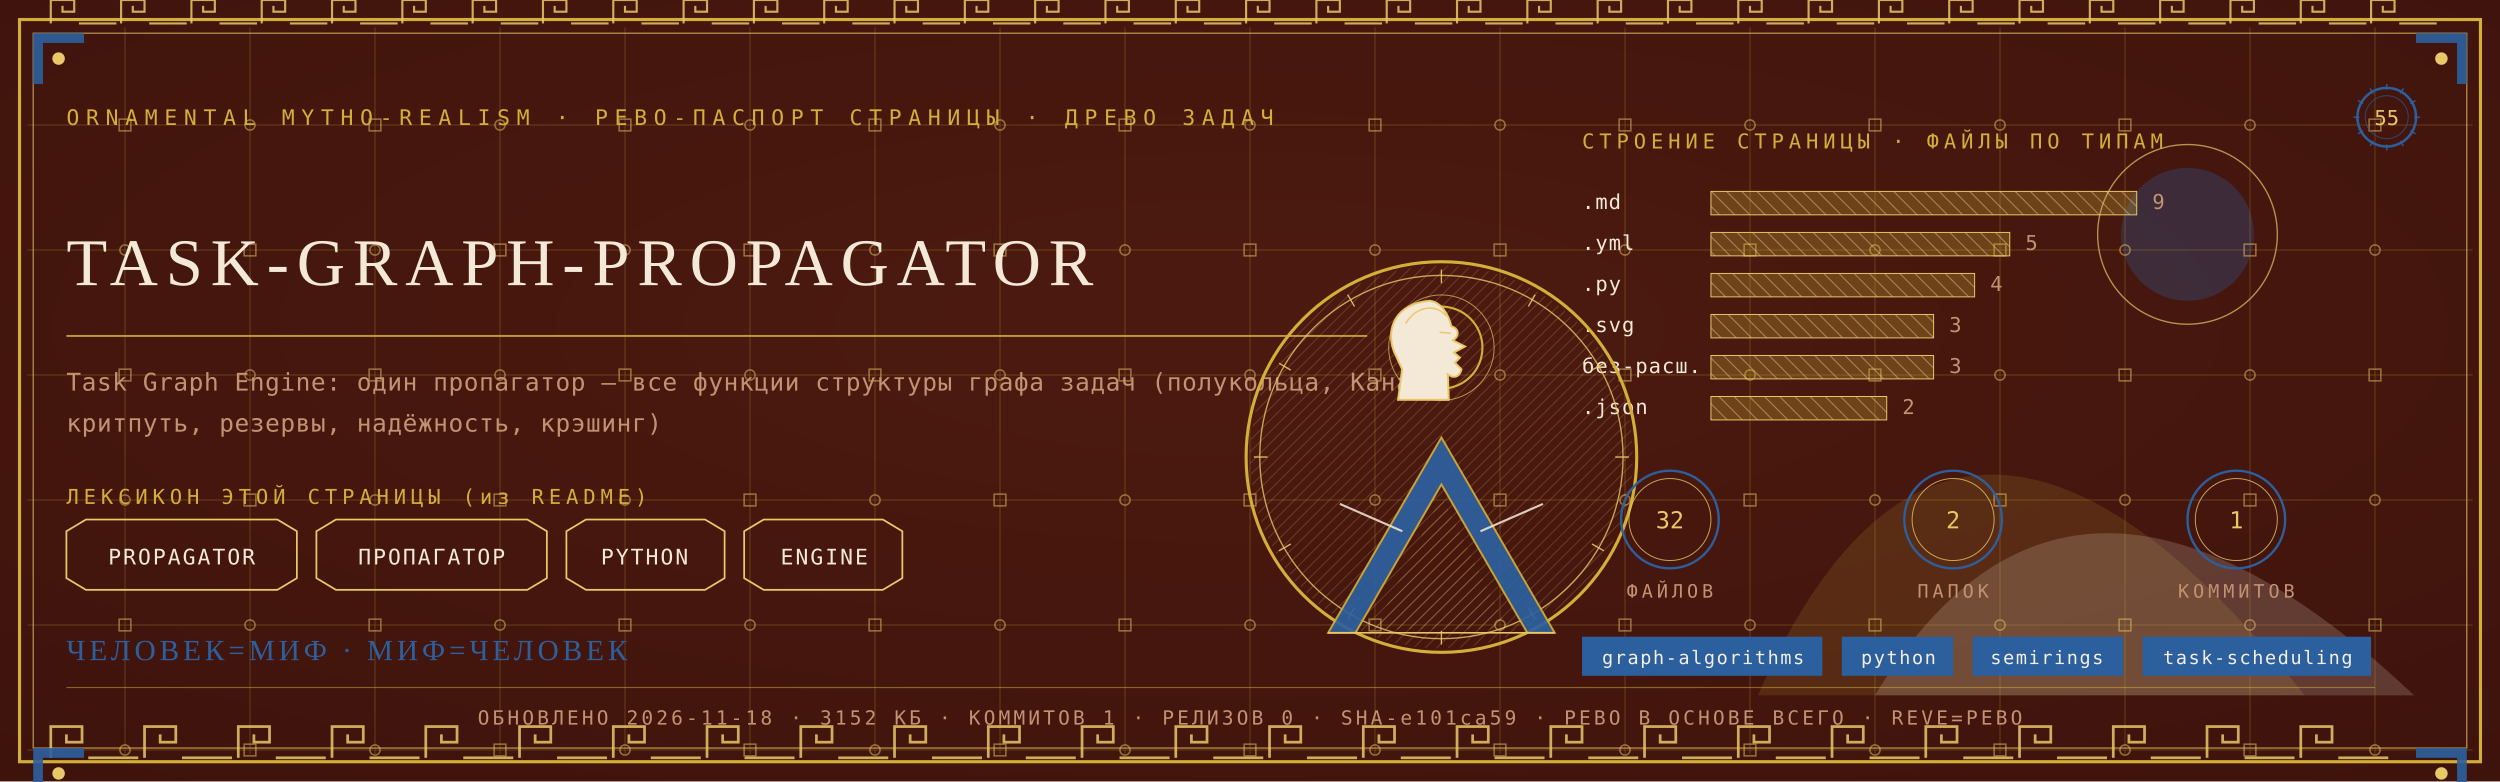
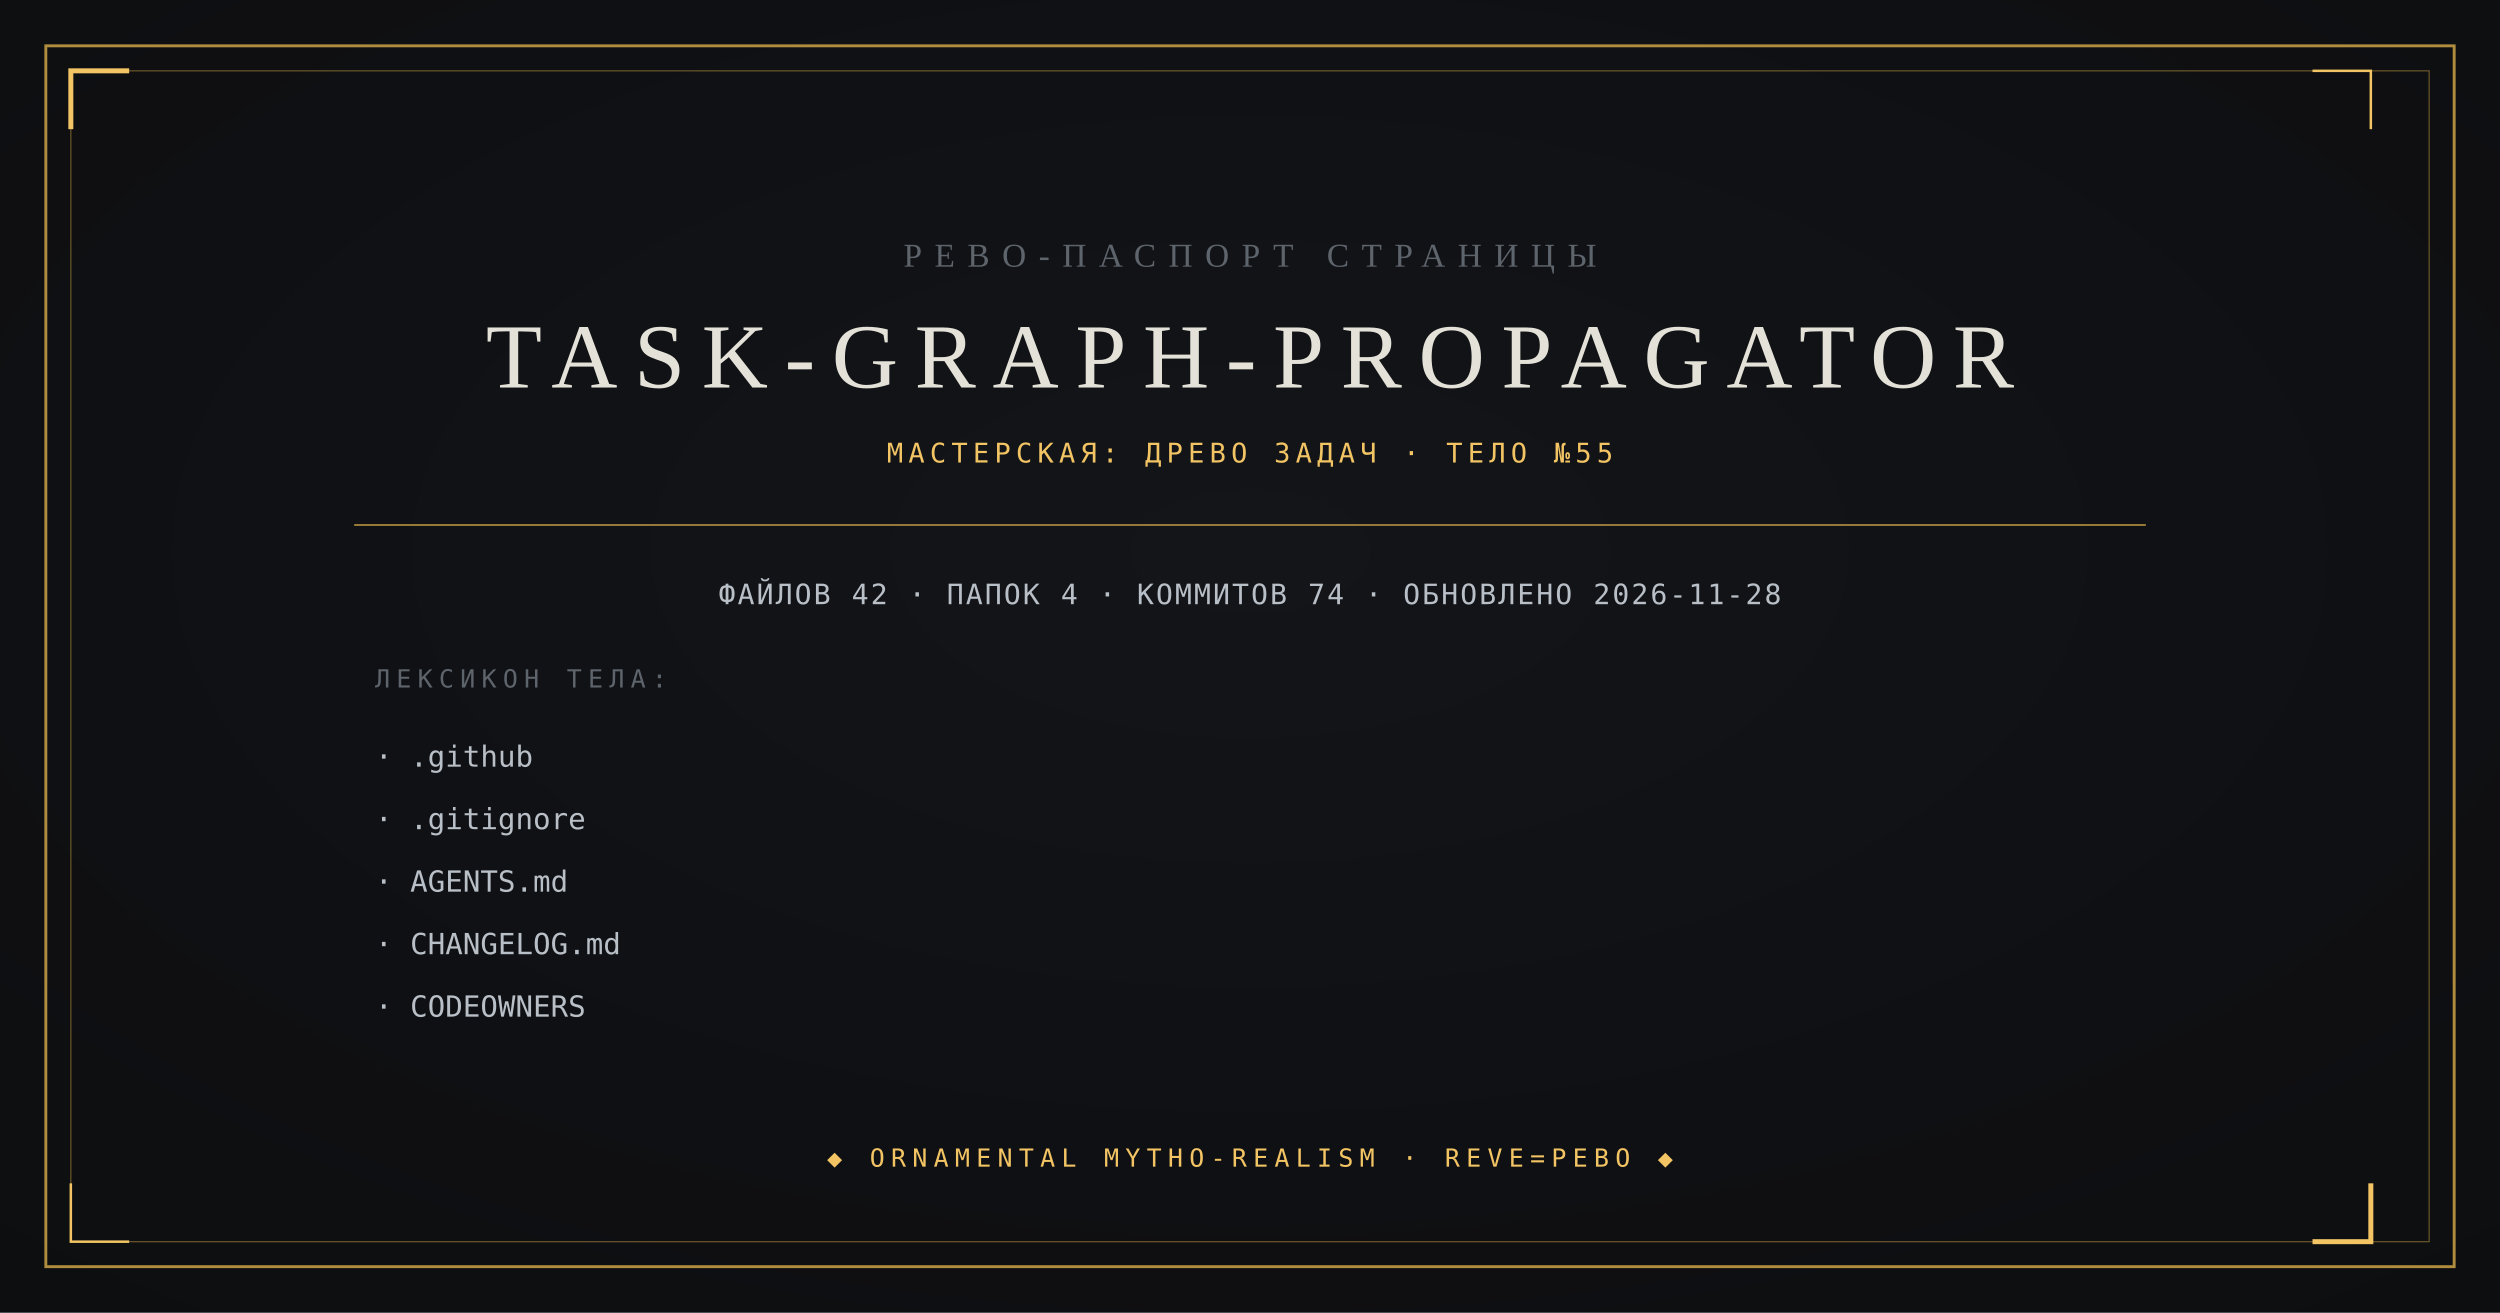
- <svg xmlns="http://www.w3.org/2000/svg" viewBox="0 0 1280 400" width="1280" height="400">
-   <defs>
-     <radialGradient id="rp55" cx="0.5" cy="0.42" r="1.1">
-       <stop offset="0" stop-color="#4E1A10" />
-       <stop offset="1" stop-color="#38100A" />
-     </radialGradient>
-     <pattern id="hatchm" width="4.2" height="4.2" patternUnits="userSpaceOnUse" patternTransform="rotate(45)">
-       <rect width="4.2" height="4.2" fill="none" />
-       <line x1="0" y1="0" x2="0" y2="4.2" stroke="#E8C868" stroke-width="0.5" />
-     </pattern>
-     <pattern id="hatchv" width="5.5" height="5.5" patternUnits="userSpaceOnUse" patternTransform="rotate(-45)">
-       <rect width="5.5" height="5.5" fill="none" />
-       <line x1="0" y1="0" x2="0" y2="5.5" stroke="#F4E9D6" stroke-width="0.5" />
-     </pattern>
-   </defs>
-   <rect width="1280" height="400" fill="#38100A" />
-   <rect width="1280" height="400" fill="url(#rp55)" opacity="0.94" />
-   <path d="M 900 356 Q 1000 130 1180 356 Z" fill="#D4AF37" opacity="0.14" />
-   <path d="M 960 356 Q 1060 190 1236 356 Z" fill="#F4E9D6" opacity="0.18" />
-   <circle cx="1120" cy="120" r="34" fill="#2C5F9E" opacity="0.30" />
-   <circle cx="1120" cy="120" r="46" fill="none" stroke="#E8C868" stroke-width="0.7" opacity="0.7" />
-   <g stroke="#D4AF37" stroke-width="0.45" opacity="0.30">
-     <line x1="64" y1="14" x2="64" y2="386" />
-     <line x1="128" y1="14" x2="128" y2="386" />
-     <line x1="192" y1="14" x2="192" y2="386" />
-     <line x1="256" y1="14" x2="256" y2="386" />
-     <line x1="320" y1="14" x2="320" y2="386" />
-     <line x1="384" y1="14" x2="384" y2="386" />
-     <line x1="448" y1="14" x2="448" y2="386" />
-     <line x1="512" y1="14" x2="512" y2="386" />
-     <line x1="576" y1="14" x2="576" y2="386" />
-     <line x1="640" y1="14" x2="640" y2="386" />
-     <line x1="704" y1="14" x2="704" y2="386" />
-     <line x1="768" y1="14" x2="768" y2="386" />
-     <line x1="832" y1="14" x2="832" y2="386" />
-     <line x1="896" y1="14" x2="896" y2="386" />
-     <line x1="960" y1="14" x2="960" y2="386" />
-     <line x1="1024" y1="14" x2="1024" y2="386" />
-     <line x1="1088" y1="14" x2="1088" y2="386" />
-     <line x1="1152" y1="14" x2="1152" y2="386" />
-     <line x1="1216" y1="14" x2="1216" y2="386" />
-     <line x1="14" y1="64" x2="1266" y2="64" />
-     <line x1="14" y1="128" x2="1266" y2="128" />
-     <line x1="14" y1="192" x2="1266" y2="192" />
-     <line x1="14" y1="256" x2="1266" y2="256" />
-     <line x1="14" y1="320" x2="1266" y2="320" />
-     <line x1="14" y1="384" x2="1266" y2="384" />
-   </g>
-   <g fill="none" stroke="#E8C868" stroke-width="0.8" opacity="0.5">
-     <rect x="61" y="61" width="6" height="6" />
-     <circle cx="64" cy="128" r="2.6" />
-     <rect x="61" y="189" width="6" height="6" />
-     <circle cx="64" cy="256" r="2.6" />
-     <rect x="61" y="317" width="6" height="6" />
-     <circle cx="64" cy="384" r="2.6" />
-     <circle cx="128" cy="64" r="2.6" />
-     <rect x="125" y="125" width="6" height="6" />
-     <circle cx="128" cy="192" r="2.6" />
-     <rect x="125" y="253" width="6" height="6" />
-     <circle cx="128" cy="320" r="2.6" />
-     <rect x="125" y="381" width="6" height="6" />
-     <rect x="189" y="61" width="6" height="6" />
-     <circle cx="192" cy="128" r="2.6" />
-     <rect x="189" y="189" width="6" height="6" />
-     <circle cx="192" cy="256" r="2.6" />
-     <rect x="189" y="317" width="6" height="6" />
-     <circle cx="192" cy="384" r="2.6" />
-     <circle cx="256" cy="64" r="2.6" />
-     <rect x="253" y="125" width="6" height="6" />
-     <circle cx="256" cy="192" r="2.6" />
-     <rect x="253" y="253" width="6" height="6" />
-     <circle cx="256" cy="320" r="2.6" />
-     <rect x="253" y="381" width="6" height="6" />
-     <rect x="317" y="61" width="6" height="6" />
-     <circle cx="320" cy="128" r="2.6" />
-     <rect x="317" y="189" width="6" height="6" />
-     <circle cx="320" cy="256" r="2.6" />
-     <rect x="317" y="317" width="6" height="6" />
-     <circle cx="320" cy="384" r="2.6" />
-     <circle cx="384" cy="64" r="2.6" />
-     <rect x="381" y="125" width="6" height="6" />
-     <circle cx="384" cy="192" r="2.6" />
-     <rect x="381" y="253" width="6" height="6" />
-     <circle cx="384" cy="320" r="2.6" />
-     <rect x="381" y="381" width="6" height="6" />
-     <rect x="445" y="61" width="6" height="6" />
-     <circle cx="448" cy="128" r="2.6" />
-     <rect x="445" y="189" width="6" height="6" />
-     <circle cx="448" cy="256" r="2.6" />
-     <rect x="445" y="317" width="6" height="6" />
-     <circle cx="448" cy="384" r="2.6" />
-     <circle cx="512" cy="64" r="2.6" />
-     <rect x="509" y="125" width="6" height="6" />
-     <circle cx="512" cy="192" r="2.6" />
-     <rect x="509" y="253" width="6" height="6" />
-     <circle cx="512" cy="320" r="2.6" />
-     <rect x="509" y="381" width="6" height="6" />
-     <rect x="573" y="61" width="6" height="6" />
-     <circle cx="576" cy="128" r="2.6" />
-     <rect x="573" y="189" width="6" height="6" />
-     <circle cx="576" cy="256" r="2.6" />
-     <rect x="573" y="317" width="6" height="6" />
-     <circle cx="576" cy="384" r="2.6" />
-     <circle cx="640" cy="64" r="2.6" />
-     <rect x="637" y="125" width="6" height="6" />
-     <circle cx="640" cy="192" r="2.6" />
-     <rect x="637" y="253" width="6" height="6" />
-     <circle cx="640" cy="320" r="2.6" />
-     <rect x="637" y="381" width="6" height="6" />
-     <rect x="701" y="61" width="6" height="6" />
-     <circle cx="704" cy="128" r="2.6" />
-     <rect x="701" y="189" width="6" height="6" />
-     <circle cx="704" cy="256" r="2.6" />
-     <rect x="701" y="317" width="6" height="6" />
-     <circle cx="704" cy="384" r="2.6" />
-     <circle cx="768" cy="64" r="2.6" />
-     <rect x="765" y="125" width="6" height="6" />
-     <circle cx="768" cy="192" r="2.6" />
-     <rect x="765" y="253" width="6" height="6" />
-     <circle cx="768" cy="320" r="2.6" />
-     <rect x="765" y="381" width="6" height="6" />
-     <rect x="829" y="61" width="6" height="6" />
-     <circle cx="832" cy="128" r="2.6" />
-     <rect x="829" y="189" width="6" height="6" />
-     <circle cx="832" cy="256" r="2.6" />
-     <rect x="829" y="317" width="6" height="6" />
-     <circle cx="832" cy="384" r="2.6" />
-     <circle cx="896" cy="64" r="2.6" />
-     <rect x="893" y="125" width="6" height="6" />
-     <circle cx="896" cy="192" r="2.6" />
-     <rect x="893" y="253" width="6" height="6" />
-     <circle cx="896" cy="320" r="2.6" />
-     <rect x="893" y="381" width="6" height="6" />
-     <rect x="957" y="61" width="6" height="6" />
-     <circle cx="960" cy="128" r="2.6" />
-     <rect x="957" y="189" width="6" height="6" />
-     <circle cx="960" cy="256" r="2.6" />
-     <rect x="957" y="317" width="6" height="6" />
-     <circle cx="960" cy="384" r="2.6" />
-     <circle cx="1024" cy="64" r="2.6" />
-     <rect x="1021" y="125" width="6" height="6" />
-     <circle cx="1024" cy="192" r="2.6" />
-     <rect x="1021" y="253" width="6" height="6" />
-     <circle cx="1024" cy="320" r="2.6" />
-     <rect x="1021" y="381" width="6" height="6" />
-     <rect x="1085" y="61" width="6" height="6" />
-     <circle cx="1088" cy="128" r="2.6" />
-     <rect x="1085" y="189" width="6" height="6" />
-     <circle cx="1088" cy="256" r="2.6" />
-     <rect x="1085" y="317" width="6" height="6" />
-     <circle cx="1088" cy="384" r="2.6" />
-     <circle cx="1152" cy="64" r="2.6" />
-     <rect x="1149" y="125" width="6" height="6" />
-     <circle cx="1152" cy="192" r="2.6" />
-     <rect x="1149" y="253" width="6" height="6" />
-     <circle cx="1152" cy="320" r="2.6" />
-     <rect x="1149" y="381" width="6" height="6" />
-     <rect x="1213" y="61" width="6" height="6" />
-     <circle cx="1216" cy="128" r="2.6" />
-     <rect x="1213" y="189" width="6" height="6" />
-     <circle cx="1216" cy="256" r="2.6" />
-     <rect x="1213" y="317" width="6" height="6" />
-     <circle cx="1216" cy="384" r="2.6" />
-   </g>
-   <rect x="10" y="10" width="1260" height="380" fill="none" stroke="#D4AF37" stroke-width="1.6" />
-   <rect x="17" y="17" width="1246" height="366" fill="none" stroke="#E8C868" stroke-width="0.6" opacity="0.75" />
-   <g fill="none" stroke="#E8C868" stroke-width="1.4" opacity="0.85">
-     <path d="M 26 388 L 26 372 L 42 372 L 42 380.0 L 34.0 380.0 L 34.0 376.0" />
-     <line x1="45.2" y1="388" x2="70.8" y2="388" />
-     <path d="M 74 388 L 74 372 L 90 372 L 90 380.0 L 82.0 380.0 L 82.0 376.0" />
-     <line x1="93.2" y1="388" x2="118.8" y2="388" />
-     <path d="M 122 388 L 122 372 L 138 372 L 138 380.0 L 130.0 380.0 L 130.0 376.0" />
-     <line x1="141.2" y1="388" x2="166.8" y2="388" />
-     <path d="M 170 388 L 170 372 L 186 372 L 186 380.0 L 178.0 380.0 L 178.0 376.0" />
-     <line x1="189.2" y1="388" x2="214.8" y2="388" />
-     <path d="M 218 388 L 218 372 L 234 372 L 234 380.0 L 226.0 380.0 L 226.0 376.0" />
-     <line x1="237.2" y1="388" x2="262.8" y2="388" />
-     <path d="M 266 388 L 266 372 L 282 372 L 282 380.0 L 274.0 380.0 L 274.0 376.0" />
-     <line x1="285.2" y1="388" x2="310.8" y2="388" />
-     <path d="M 314 388 L 314 372 L 330 372 L 330 380.0 L 322.0 380.0 L 322.0 376.0" />
-     <line x1="333.2" y1="388" x2="358.8" y2="388" />
-     <path d="M 362 388 L 362 372 L 378 372 L 378 380.0 L 370.0 380.0 L 370.0 376.0" />
-     <line x1="381.2" y1="388" x2="406.8" y2="388" />
-     <path d="M 410 388 L 410 372 L 426 372 L 426 380.0 L 418.0 380.0 L 418.0 376.0" />
-     <line x1="429.2" y1="388" x2="454.8" y2="388" />
-     <path d="M 458 388 L 458 372 L 474 372 L 474 380.0 L 466.0 380.0 L 466.0 376.0" />
-     <line x1="477.2" y1="388" x2="502.8" y2="388" />
-     <path d="M 506 388 L 506 372 L 522 372 L 522 380.0 L 514.0 380.0 L 514.0 376.0" />
-     <line x1="525.2" y1="388" x2="550.8" y2="388" />
-     <path d="M 554 388 L 554 372 L 570 372 L 570 380.0 L 562.0 380.0 L 562.0 376.0" />
-     <line x1="573.2" y1="388" x2="598.8" y2="388" />
-     <path d="M 602 388 L 602 372 L 618 372 L 618 380.0 L 610.0 380.0 L 610.0 376.0" />
-     <line x1="621.2" y1="388" x2="646.8" y2="388" />
-     <path d="M 650 388 L 650 372 L 666 372 L 666 380.0 L 658.0 380.0 L 658.0 376.0" />
-     <line x1="669.2" y1="388" x2="694.8" y2="388" />
-     <path d="M 698 388 L 698 372 L 714 372 L 714 380.0 L 706.0 380.0 L 706.0 376.0" />
-     <line x1="717.2" y1="388" x2="742.8" y2="388" />
-     <path d="M 746 388 L 746 372 L 762 372 L 762 380.0 L 754.0 380.0 L 754.0 376.0" />
-     <line x1="765.2" y1="388" x2="790.8" y2="388" />
-     <path d="M 794 388 L 794 372 L 810 372 L 810 380.0 L 802.0 380.0 L 802.0 376.0" />
-     <line x1="813.2" y1="388" x2="838.8" y2="388" />
-     <path d="M 842 388 L 842 372 L 858 372 L 858 380.0 L 850.0 380.0 L 850.0 376.0" />
-     <line x1="861.2" y1="388" x2="886.8" y2="388" />
-     <path d="M 890 388 L 890 372 L 906 372 L 906 380.0 L 898.0 380.0 L 898.0 376.0" />
-     <line x1="909.2" y1="388" x2="934.8" y2="388" />
-     <path d="M 938 388 L 938 372 L 954 372 L 954 380.0 L 946.0 380.0 L 946.0 376.0" />
-     <line x1="957.2" y1="388" x2="982.8" y2="388" />
-     <path d="M 986 388 L 986 372 L 1002 372 L 1002 380.0 L 994.0 380.0 L 994.0 376.0" />
-     <line x1="1005.2" y1="388" x2="1030.8" y2="388" />
-     <path d="M 1034 388 L 1034 372 L 1050 372 L 1050 380.0 L 1042.0 380.0 L 1042.0 376.0" />
-     <line x1="1053.2" y1="388" x2="1078.8" y2="388" />
-     <path d="M 1082 388 L 1082 372 L 1098 372 L 1098 380.0 L 1090.0 380.0 L 1090.0 376.0" />
-     <line x1="1101.2" y1="388" x2="1126.8" y2="388" />
-     <path d="M 1130 388 L 1130 372 L 1146 372 L 1146 380.0 L 1138.0 380.0 L 1138.0 376.0" />
-     <line x1="1149.2" y1="388" x2="1174.8" y2="388" />
-     <path d="M 1178 388 L 1178 372 L 1194 372 L 1194 380.0 L 1186.0 380.0 L 1186.0 376.0" />
-     <line x1="1197.2" y1="388" x2="1222.8" y2="388" />
-   </g>
-   <g fill="none" stroke="#E8C868" stroke-width="1.1" opacity="0.85">
-     <path d="M 26 12 L 26 0 L 38 0 L 38 6.0 L 32.0 6.0 L 32.0 3.0" />
-     <line x1="40.4" y1="12" x2="59.6" y2="12" />
-     <path d="M 62 12 L 62 0 L 74 0 L 74 6.0 L 68.0 6.0 L 68.0 3.0" />
-     <line x1="76.4" y1="12" x2="95.6" y2="12" />
-     <path d="M 98 12 L 98 0 L 110 0 L 110 6.0 L 104.0 6.0 L 104.0 3.0" />
-     <line x1="112.4" y1="12" x2="131.6" y2="12" />
-     <path d="M 134 12 L 134 0 L 146 0 L 146 6.0 L 140.0 6.0 L 140.0 3.0" />
-     <line x1="148.4" y1="12" x2="167.6" y2="12" />
-     <path d="M 170 12 L 170 0 L 182 0 L 182 6.0 L 176.0 6.0 L 176.0 3.0" />
-     <line x1="184.4" y1="12" x2="203.6" y2="12" />
-     <path d="M 206 12 L 206 0 L 218 0 L 218 6.0 L 212.0 6.0 L 212.0 3.0" />
-     <line x1="220.4" y1="12" x2="239.6" y2="12" />
-     <path d="M 242 12 L 242 0 L 254 0 L 254 6.0 L 248.0 6.0 L 248.0 3.0" />
-     <line x1="256.4" y1="12" x2="275.6" y2="12" />
-     <path d="M 278 12 L 278 0 L 290 0 L 290 6.0 L 284.0 6.0 L 284.0 3.0" />
-     <line x1="292.4" y1="12" x2="311.6" y2="12" />
-     <path d="M 314 12 L 314 0 L 326 0 L 326 6.0 L 320.0 6.0 L 320.0 3.0" />
-     <line x1="328.4" y1="12" x2="347.6" y2="12" />
-     <path d="M 350 12 L 350 0 L 362 0 L 362 6.0 L 356.0 6.0 L 356.0 3.0" />
-     <line x1="364.4" y1="12" x2="383.6" y2="12" />
-     <path d="M 386 12 L 386 0 L 398 0 L 398 6.0 L 392.0 6.0 L 392.0 3.0" />
-     <line x1="400.4" y1="12" x2="419.6" y2="12" />
-     <path d="M 422 12 L 422 0 L 434 0 L 434 6.0 L 428.0 6.0 L 428.0 3.0" />
-     <line x1="436.4" y1="12" x2="455.6" y2="12" />
-     <path d="M 458 12 L 458 0 L 470 0 L 470 6.0 L 464.0 6.0 L 464.0 3.0" />
-     <line x1="472.4" y1="12" x2="491.6" y2="12" />
-     <path d="M 494 12 L 494 0 L 506 0 L 506 6.0 L 500.0 6.0 L 500.0 3.0" />
-     <line x1="508.4" y1="12" x2="527.6" y2="12" />
-     <path d="M 530 12 L 530 0 L 542 0 L 542 6.0 L 536.0 6.0 L 536.0 3.0" />
-     <line x1="544.4" y1="12" x2="563.6" y2="12" />
-     <path d="M 566 12 L 566 0 L 578 0 L 578 6.0 L 572.0 6.0 L 572.0 3.0" />
-     <line x1="580.4" y1="12" x2="599.6" y2="12" />
-     <path d="M 602 12 L 602 0 L 614 0 L 614 6.0 L 608.0 6.0 L 608.0 3.0" />
-     <line x1="616.4" y1="12" x2="635.6" y2="12" />
-     <path d="M 638 12 L 638 0 L 650 0 L 650 6.0 L 644.0 6.0 L 644.0 3.0" />
-     <line x1="652.4" y1="12" x2="671.6" y2="12" />
-     <path d="M 674 12 L 674 0 L 686 0 L 686 6.0 L 680.0 6.0 L 680.0 3.0" />
-     <line x1="688.4" y1="12" x2="707.6" y2="12" />
-     <path d="M 710 12 L 710 0 L 722 0 L 722 6.0 L 716.0 6.0 L 716.0 3.0" />
-     <line x1="724.4" y1="12" x2="743.6" y2="12" />
-     <path d="M 746 12 L 746 0 L 758 0 L 758 6.0 L 752.0 6.0 L 752.0 3.0" />
-     <line x1="760.4" y1="12" x2="779.6" y2="12" />
-     <path d="M 782 12 L 782 0 L 794 0 L 794 6.0 L 788.0 6.0 L 788.0 3.0" />
-     <line x1="796.4" y1="12" x2="815.6" y2="12" />
-     <path d="M 818 12 L 818 0 L 830 0 L 830 6.0 L 824.0 6.0 L 824.0 3.0" />
-     <line x1="832.4" y1="12" x2="851.6" y2="12" />
-     <path d="M 854 12 L 854 0 L 866 0 L 866 6.0 L 860.0 6.0 L 860.0 3.0" />
-     <line x1="868.4" y1="12" x2="887.6" y2="12" />
-     <path d="M 890 12 L 890 0 L 902 0 L 902 6.0 L 896.0 6.0 L 896.0 3.0" />
-     <line x1="904.4" y1="12" x2="923.6" y2="12" />
-     <path d="M 926 12 L 926 0 L 938 0 L 938 6.0 L 932.0 6.0 L 932.0 3.0" />
-     <line x1="940.4" y1="12" x2="959.6" y2="12" />
-     <path d="M 962 12 L 962 0 L 974 0 L 974 6.0 L 968.0 6.0 L 968.0 3.0" />
-     <line x1="976.4" y1="12" x2="995.6" y2="12" />
-     <path d="M 998 12 L 998 0 L 1010 0 L 1010 6.0 L 1004.0 6.0 L 1004.0 3.0" />
-     <line x1="1012.4" y1="12" x2="1031.6" y2="12" />
-     <path d="M 1034 12 L 1034 0 L 1046 0 L 1046 6.0 L 1040.0 6.0 L 1040.0 3.0" />
-     <line x1="1048.4" y1="12" x2="1067.6" y2="12" />
-     <path d="M 1070 12 L 1070 0 L 1082 0 L 1082 6.0 L 1076.0 6.0 L 1076.0 3.0" />
-     <line x1="1084.4" y1="12" x2="1103.6" y2="12" />
-     <path d="M 1106 12 L 1106 0 L 1118 0 L 1118 6.0 L 1112.0 6.0 L 1112.0 3.0" />
-     <line x1="1120.4" y1="12" x2="1139.6" y2="12" />
-     <path d="M 1142 12 L 1142 0 L 1154 0 L 1154 6.0 L 1148.0 6.0 L 1148.0 3.0" />
-     <line x1="1156.4" y1="12" x2="1175.6" y2="12" />
-     <path d="M 1178 12 L 1178 0 L 1190 0 L 1190 6.0 L 1184.0 6.0 L 1184.0 3.0" />
-     <line x1="1192.4" y1="12" x2="1211.6" y2="12" />
-     <path d="M 1214 12 L 1214 0 L 1226 0 L 1226 6.0 L 1220.0 6.0 L 1220.0 3.0" />
-     <line x1="1228.4" y1="12" x2="1247.6" y2="12" />
-   </g>
-   <g transform="translate(17,17) scale(1,1)">
-     <path d="M 0 0 L 26 0 L 26 5 L 5 5 L 5 26 L 0 26 Z" fill="#2C5F9E" opacity="0.9" />
-     <circle cx="13" cy="13" r="3.2" fill="#E8C868" />
-   </g>
-   <g transform="translate(1263,17) scale(-1,1)">
-     <path d="M 0 0 L 26 0 L 26 5 L 5 5 L 5 26 L 0 26 Z" fill="#2C5F9E" opacity="0.9" />
-     <circle cx="13" cy="13" r="3.2" fill="#E8C868" />
-   </g>
-   <g transform="translate(17,383) scale(1,1)">
-     <path d="M 0 0 L 26 0 L 26 5 L 5 5 L 5 26 L 0 26 Z" fill="#2C5F9E" opacity="0.9" />
-     <circle cx="13" cy="13" r="3.2" fill="#E8C868" />
-   </g>
-   <g transform="translate(1263,383) scale(-1,1)">
-     <path d="M 0 0 L 26 0 L 26 5 L 5 5 L 5 26 L 0 26 Z" fill="#2C5F9E" opacity="0.9" />
-     <circle cx="13" cy="13" r="3.2" fill="#E8C868" />
-   </g>
-   <text x="34" y="64" font-family="'Cascadia Mono', ui-monospace, Consolas, monospace" font-size="11" fill="#D4AF37" letter-spacing="3.4">ORNAMENTAL MYTHO-REALISM · РЕВО-ПАСПОРТ СТРАНИЦЫ · ДРЕВО ЗАДАЧ</text>
-   <g transform="translate(1222,60)">
-     <circle r="15" fill="none" stroke="#2C5F9E" stroke-width="1.3" />
-     <circle r="11" fill="none" stroke="#2C5F9E" stroke-width="0.55" opacity="0.6" />
-     <text y="4" text-anchor="middle" font-family="'Cascadia Mono', ui-monospace, Consolas, monospace" font-size="10.5" fill="#E8C868">55</text>
-     <g stroke="#2C5F9E" stroke-width="0.7">
-       <line x1="0" y1="-17" x2="0" y2="-14" transform="rotate(0)" />
-       <line x1="0" y1="-17" x2="0" y2="-14" transform="rotate(30)" />
-       <line x1="0" y1="-17" x2="0" y2="-14" transform="rotate(60)" />
-       <line x1="0" y1="-17" x2="0" y2="-14" transform="rotate(90)" />
-       <line x1="0" y1="-17" x2="0" y2="-14" transform="rotate(120)" />
-       <line x1="0" y1="-17" x2="0" y2="-14" transform="rotate(150)" />
-       <line x1="0" y1="-17" x2="0" y2="-14" transform="rotate(180)" />
-       <line x1="0" y1="-17" x2="0" y2="-14" transform="rotate(210)" />
-       <line x1="0" y1="-17" x2="0" y2="-14" transform="rotate(240)" />
-       <line x1="0" y1="-17" x2="0" y2="-14" transform="rotate(270)" />
-       <line x1="0" y1="-17" x2="0" y2="-14" transform="rotate(300)" />
-       <line x1="0" y1="-17" x2="0" y2="-14" transform="rotate(330)" />
-     </g>
-   </g>
-   <text x="34" y="146" font-family="Georgia, 'Times New Roman', serif" font-size="34.2" fill="#F4E9D6" letter-spacing="4">TASK-GRAPH-PROPAGATOR</text>
-   <line x1="34" y1="172" x2="700" y2="172" stroke="#D4AF37" stroke-width="1" opacity="0.85" />
-   <text x="34" y="200" font-family="'Cascadia Mono', ui-monospace, Consolas, monospace" font-size="12.5" fill="#C39272" letter-spacing="0.3">Task Graph Engine: один пропагатор — все функции структуры графа задач (полукольца, Кана,</text>
-   <text x="34" y="221" font-family="'Cascadia Mono', ui-monospace, Consolas, monospace" font-size="12.5" fill="#C39272" letter-spacing="0.3">критпуть, резервы, надёжность, крэшинг)</text>
-   <text x="34" y="258" font-family="'Cascadia Mono', ui-monospace, Consolas, monospace" font-size="10.5" fill="#D4AF37" letter-spacing="2.5">ЛЕКСИКОН ЭТОЙ СТРАНИЦЫ (из README)</text>
-   <path d="M 34 272 L 44 266 L 142 266 L 152 272 L 152 296 L 142 302 L 44 302 L 34 296 Z" fill="none" stroke="#E8C868" stroke-width="0.9" />
-   <text x="93" y="289" text-anchor="middle" font-family="'Cascadia Mono', ui-monospace, Consolas, monospace" font-size="11" fill="#F4E9D6" letter-spacing="1">PROPAGATOR</text>
-   <path d="M 162 272 L 172 266 L 270 266 L 280 272 L 280 296 L 270 302 L 172 302 L 162 296 Z" fill="none" stroke="#E8C868" stroke-width="0.9" />
-   <text x="221" y="289" text-anchor="middle" font-family="'Cascadia Mono', ui-monospace, Consolas, monospace" font-size="11" fill="#F4E9D6" letter-spacing="1">ПРОПАГАТОР</text>
-   <path d="M 290 272 L 300 266 L 361 266 L 371 272 L 371 296 L 361 302 L 300 302 L 290 296 Z" fill="none" stroke="#E8C868" stroke-width="0.9" />
-   <text x="330" y="289" text-anchor="middle" font-family="'Cascadia Mono', ui-monospace, Consolas, monospace" font-size="11" fill="#F4E9D6" letter-spacing="1">PYTHON</text>
-   <path d="M 381 272 L 391 266 L 452 266 L 462 272 L 462 296 L 452 302 L 391 302 L 381 296 Z" fill="none" stroke="#E8C868" stroke-width="0.9" />
-   <text x="422" y="289" text-anchor="middle" font-family="'Cascadia Mono', ui-monospace, Consolas, monospace" font-size="11" fill="#F4E9D6" letter-spacing="1">ENGINE</text>
-   <text x="810" y="76" font-family="'Cascadia Mono', ui-monospace, Consolas, monospace" font-size="10.5" fill="#D4AF37" letter-spacing="2.5">СТРОЕНИЕ СТРАНИЦЫ · ФАЙЛЫ ПО ТИПАМ</text>
-   <text x="810" y="107" font-family="'Cascadia Mono', ui-monospace, Consolas, monospace" font-size="10.5" fill="#F4E9D6" letter-spacing="0.5">.md</text>
-   <rect x="876" y="98" width="218" height="12" fill="url(#hatchv)" opacity="0.9" />
-   <rect x="876" y="98" width="218" height="12" fill="#D4AF37" opacity="0.28" />
-   <rect x="876" y="98" width="218" height="12" fill="none" stroke="#E8C868" stroke-width="0.5" />
-   <text x="1102" y="107" font-family="'Cascadia Mono', ui-monospace, Consolas, monospace" font-size="10.5" fill="#C39272">9</text>
-   <text x="810" y="128" font-family="'Cascadia Mono', ui-monospace, Consolas, monospace" font-size="10.5" fill="#F4E9D6" letter-spacing="0.5">.yml</text>
-   <rect x="876" y="119" width="153" height="12" fill="url(#hatchv)" opacity="0.9" />
-   <rect x="876" y="119" width="153" height="12" fill="#D4AF37" opacity="0.28" />
-   <rect x="876" y="119" width="153" height="12" fill="none" stroke="#E8C868" stroke-width="0.5" />
-   <text x="1037" y="128" font-family="'Cascadia Mono', ui-monospace, Consolas, monospace" font-size="10.5" fill="#C39272">5</text>
-   <text x="810" y="149" font-family="'Cascadia Mono', ui-monospace, Consolas, monospace" font-size="10.5" fill="#F4E9D6" letter-spacing="0.5">.py</text>
-   <rect x="876" y="140" width="135" height="12" fill="url(#hatchv)" opacity="0.9" />
-   <rect x="876" y="140" width="135" height="12" fill="#D4AF37" opacity="0.28" />
-   <rect x="876" y="140" width="135" height="12" fill="none" stroke="#E8C868" stroke-width="0.5" />
-   <text x="1019" y="149" font-family="'Cascadia Mono', ui-monospace, Consolas, monospace" font-size="10.5" fill="#C39272">4</text>
-   <text x="810" y="170" font-family="'Cascadia Mono', ui-monospace, Consolas, monospace" font-size="10.5" fill="#F4E9D6" letter-spacing="0.5">.svg</text>
-   <rect x="876" y="161" width="114" height="12" fill="url(#hatchv)" opacity="0.9" />
-   <rect x="876" y="161" width="114" height="12" fill="#D4AF37" opacity="0.28" />
-   <rect x="876" y="161" width="114" height="12" fill="none" stroke="#E8C868" stroke-width="0.5" />
-   <text x="998" y="170" font-family="'Cascadia Mono', ui-monospace, Consolas, monospace" font-size="10.5" fill="#C39272">3</text>
-   <text x="810" y="191" font-family="'Cascadia Mono', ui-monospace, Consolas, monospace" font-size="10.5" fill="#F4E9D6" letter-spacing="0.5">без-расш.</text>
-   <rect x="876" y="182" width="114" height="12" fill="url(#hatchv)" opacity="0.9" />
-   <rect x="876" y="182" width="114" height="12" fill="#D4AF37" opacity="0.28" />
-   <rect x="876" y="182" width="114" height="12" fill="none" stroke="#E8C868" stroke-width="0.5" />
-   <text x="998" y="191" font-family="'Cascadia Mono', ui-monospace, Consolas, monospace" font-size="10.5" fill="#C39272">3</text>
-   <text x="810" y="212" font-family="'Cascadia Mono', ui-monospace, Consolas, monospace" font-size="10.5" fill="#F4E9D6" letter-spacing="0.5">.json</text>
-   <rect x="876" y="203" width="90" height="12" fill="url(#hatchv)" opacity="0.9" />
-   <rect x="876" y="203" width="90" height="12" fill="#D4AF37" opacity="0.28" />
-   <rect x="876" y="203" width="90" height="12" fill="none" stroke="#E8C868" stroke-width="0.5" />
-   <text x="974" y="212" font-family="'Cascadia Mono', ui-monospace, Consolas, monospace" font-size="10.5" fill="#C39272">2</text>
-   <g transform="translate(738,234)">
-     <circle r="100" fill="none" stroke="#D4AF37" stroke-width="1.6" />
-     <circle r="93" fill="none" stroke="#E8C868" stroke-width="0.7" opacity="0.8" />
-     <circle r="98" fill="url(#hatchm)" opacity="0.4" />
-     <g stroke="#E8C868" stroke-width="0.7" opacity="0.9">
-       <line x1="0" y1="-96" x2="0" y2="-89" transform="rotate(0)" />
-       <line x1="0" y1="-96" x2="0" y2="-89" transform="rotate(30)" />
-       <line x1="0" y1="-96" x2="0" y2="-89" transform="rotate(60)" />
-       <line x1="0" y1="-96" x2="0" y2="-89" transform="rotate(90)" />
-       <line x1="0" y1="-96" x2="0" y2="-89" transform="rotate(120)" />
-       <line x1="0" y1="-96" x2="0" y2="-89" transform="rotate(150)" />
-       <line x1="0" y1="-96" x2="0" y2="-89" transform="rotate(180)" />
-       <line x1="0" y1="-96" x2="0" y2="-89" transform="rotate(210)" />
-       <line x1="0" y1="-96" x2="0" y2="-89" transform="rotate(240)" />
-       <line x1="0" y1="-96" x2="0" y2="-89" transform="rotate(270)" />
-       <line x1="0" y1="-96" x2="0" y2="-89" transform="rotate(300)" />
-       <line x1="0" y1="-96" x2="0" y2="-89" transform="rotate(330)" />
-     </g>
-     <circle cy="-56" r="21" fill="none" stroke="#D4AF37" stroke-width="1.1" />
-     <circle cy="-56" r="27" fill="none" stroke="#E8C868" stroke-width="0.5" opacity="0.7" />
-     <path d="M -6.0 -80.0 C -23.5 -78.7 -28.7 -65.7 -24.3 -54.0 L -20.1 -44.9 L -22.2 -29.3 L 3.8 -29.3 L 3.3 -42.3 C 6.9 -39.7 9.5 -41.5 10.3 -44.9 L 6.9 -48.3 L 9.5 -50.9 L 6.4 -53.5 L 12.1 -56.6 L 5.9 -59.7 C 9.5 -62.3 9.0 -65.7 5.1 -67.0 C 3.8 -72.7 -0.1 -79.5 -6.0 -80.0 Z" fill="#F4E9D6" stroke="#E8C868" stroke-width="1.0" />
-     <g fill="none" stroke="#E8C868" stroke-width="0.8" opacity="0.95">
-       <path d="M -18.3 -68.3 C -13.1 -77.4 -2.7 -78.7 2.5 -72.2" />
-       <path d="M -0.9 -63.9 L 4.8 -63.4" />
-     </g>
-     <path d="M -58.0 90.0 L 0 -10.0 L 58.0 90.0 L 44.0 90.0 L 0 14.0 L -44.0 90.0 Z" fill="#2C5F9E" opacity="0.92" stroke="#D4AF37" stroke-width="1.0" />
-     <path d="M -34.0 88.0 L 0 20.0 L 34.0 88.0" fill="url(#hatchm)" opacity="0.5" stroke="none" />
-     <path d="M -58.0 90.0 L 58.0 90.0" fill="none" stroke="#E8C868" stroke-width="0.8" />
-     <path d="M -52.0 24.0 L -20.0 38.0" fill="none" stroke="#F4E9D6" stroke-width="1.1" opacity="0.85" />
-     <path d="M 52.0 24.0 L 20.0 38.0" fill="none" stroke="#F4E9D6" stroke-width="1.1" opacity="0.85" />
-   </g>
-   <g transform="translate(855,266)">
-     <circle r="25" fill="none" stroke="#2C5F9E" stroke-width="1.2" />
-     <circle r="21" fill="none" stroke="#E8C868" stroke-width="0.5" opacity="0.8" />
-     <text y="4.5" text-anchor="middle" font-family="'Cascadia Mono', ui-monospace, Consolas, monospace" font-size="12" fill="#E8C868">32</text>
-     <text y="40" text-anchor="middle" font-family="'Cascadia Mono', ui-monospace, Consolas, monospace" font-size="9.5" fill="#C39272" letter-spacing="2">ФАЙЛОВ</text>
-   </g>
-   <g transform="translate(1000,266)">
-     <circle r="25" fill="none" stroke="#2C5F9E" stroke-width="1.2" />
-     <circle r="21" fill="none" stroke="#E8C868" stroke-width="0.5" opacity="0.8" />
-     <text y="4.5" text-anchor="middle" font-family="'Cascadia Mono', ui-monospace, Consolas, monospace" font-size="12" fill="#E8C868">2</text>
-     <text y="40" text-anchor="middle" font-family="'Cascadia Mono', ui-monospace, Consolas, monospace" font-size="9.5" fill="#C39272" letter-spacing="2">ПАПОК</text>
-   </g>
-   <g transform="translate(1145,266)">
-     <circle r="25" fill="none" stroke="#2C5F9E" stroke-width="1.2" />
-     <circle r="21" fill="none" stroke="#E8C868" stroke-width="0.5" opacity="0.8" />
-     <text y="4.5" text-anchor="middle" font-family="'Cascadia Mono', ui-monospace, Consolas, monospace" font-size="12" fill="#E8C868">1</text>
-     <text y="40" text-anchor="middle" font-family="'Cascadia Mono', ui-monospace, Consolas, monospace" font-size="9.5" fill="#C39272" letter-spacing="2">КОММИТОВ</text>
-   </g>
-   <rect x="810" y="326" rx="0" width="123" height="20" fill="#2C5F9E" />
-   <text x="872" y="340" text-anchor="middle" font-family="'Cascadia Mono', ui-monospace, Consolas, monospace" font-size="9.5" fill="#F5EFE2" letter-spacing="0.8">graph-algorithms</text>
-   <rect x="943" y="326" rx="0" width="57" height="20" fill="#2C5F9E" />
-   <text x="972" y="340" text-anchor="middle" font-family="'Cascadia Mono', ui-monospace, Consolas, monospace" font-size="9.5" fill="#F5EFE2" letter-spacing="0.8">python</text>
-   <rect x="1010" y="326" rx="0" width="77" height="20" fill="#2C5F9E" />
-   <text x="1048" y="340" text-anchor="middle" font-family="'Cascadia Mono', ui-monospace, Consolas, monospace" font-size="9.5" fill="#F5EFE2" letter-spacing="0.8">semirings</text>
-   <rect x="1097" y="326" rx="0" width="117" height="20" fill="#2C5F9E" />
-   <text x="1156" y="340" text-anchor="middle" font-family="'Cascadia Mono', ui-monospace, Consolas, monospace" font-size="9.5" fill="#F5EFE2" letter-spacing="0.8">task-scheduling</text>
-   <text x="34" y="338" font-family="Georgia, 'Times New Roman', serif" font-size="15" fill="#2C5F9E" letter-spacing="2">ЧЕЛОВЕК=МИФ · МИФ=ЧЕЛОВЕК</text>
-   <line x1="34" y1="352" x2="1216" y2="352" stroke="#D4AF37" stroke-width="0.6" opacity="0.5" />
-   <text x="640" y="371" text-anchor="middle" font-family="'Cascadia Mono', ui-monospace, Consolas, monospace" font-size="10" fill="#C39272" letter-spacing="1.6">ОБНОВЛЕНО 2026-11-18 · 3152 КБ · КОММИТОВ 1 · РЕЛИЗОВ 0 · SHA-e101ca59 · РЕВО В ОСНОВЕ ВСЕГО · REVE=РЕВО</text>
+ <svg xmlns="http://www.w3.org/2000/svg" viewBox="0 0 1200 630" width="1200" height="630">
+   <rect width="1200" height="630" fill="#0B0C0E" />
+   <radialGradient id="v" cx="0.5" cy="0.42" r="0.95">
+     <stop offset="0" stop-color="#14161A" />
+     <stop offset="1" stop-color="#0B0C0E" />
+   </radialGradient>
+   <rect width="1200" height="630" fill="url(#v)" opacity="0.9" />
+   <rect x="22" y="22" width="1156" height="586" fill="none" stroke="#B08D3E" stroke-width="1.4" />
+   <rect x="34" y="34" width="1132" height="562" fill="none" stroke="#B08D3E" stroke-width="0.6" opacity="0.55" />
+   <path d="M 34 62 L 34 34 L 62 34" fill="none" stroke="#F2C464" stroke-width="2.4" />
+   <path d="M 1138 568 L 1138 596 L 1110 596" fill="none" stroke="#F2C464" stroke-width="2.4" />
+   <path d="M 1138 62 L 1138 34 L 1110 34" fill="none" stroke="#F2C464" stroke-width="1.2" />
+   <path d="M 62 596 L 34 596 L 34 568" fill="none" stroke="#F2C464" stroke-width="1.2" />
+   <text x="600" y="128" text-anchor="middle" font-family="Georgia, 'Times New Roman', serif" font-size="16" fill="#5E646C" letter-spacing="6">РЕВО-ПАСПОРТ СТРАНИЦЫ</text>
+   <text x="600" y="186" text-anchor="middle" font-family="Georgia, 'Times New Roman', serif" font-size="44" fill="#E4E2D8" letter-spacing="8">TASK-GRAPH-PROPAGATOR</text>
+   <text x="600" y="222" text-anchor="middle" font-family="ui-monospace, Consolas, monospace" font-size="13" fill="#F2C464" letter-spacing="2.5">МАСТЕРСКАЯ: ДРЕВО ЗАДАЧ · ТЕЛО №55</text>
+   <line x1="170" y1="252" x2="1030" y2="252" stroke="#B08D3E" stroke-width="0.8" />
+   <text x="600" y="290" text-anchor="middle" font-family="ui-monospace, Consolas, monospace" font-size="13.5" fill="#B9BFC7" letter-spacing="1">ФАЙЛОВ 42 · ПАПОК 4 · КОММИТОВ 74 · ОБНОВЛЕНО 2026-11-28</text>
+   <text x="180" y="330" font-family="ui-monospace, Consolas, monospace" font-size="12" fill="#5E646C" letter-spacing="3">ЛЕКСИКОН ТЕЛА:</text>
+   <text x="180" y="368" font-family="ui-monospace, Consolas, monospace" font-size="14" fill="#B9BFC7">· .github</text>
+   <text x="180" y="398" font-family="ui-monospace, Consolas, monospace" font-size="14" fill="#B9BFC7">· .gitignore</text>
+   <text x="180" y="428" font-family="ui-monospace, Consolas, monospace" font-size="14" fill="#B9BFC7">· AGENTS.md</text>
+   <text x="180" y="458" font-family="ui-monospace, Consolas, monospace" font-size="14" fill="#B9BFC7">· CHANGELOG.md</text>
+   <text x="180" y="488" font-family="ui-monospace, Consolas, monospace" font-size="14" fill="#B9BFC7">· CODEOWNERS</text>
+   <text x="600" y="560" text-anchor="middle" font-family="ui-monospace, Consolas, monospace" font-size="12" fill="#F2C464" letter-spacing="3">◆ ORNAMENTAL MYTHO-REALISM · REVE=РЕВО ◆</text>
</svg>
